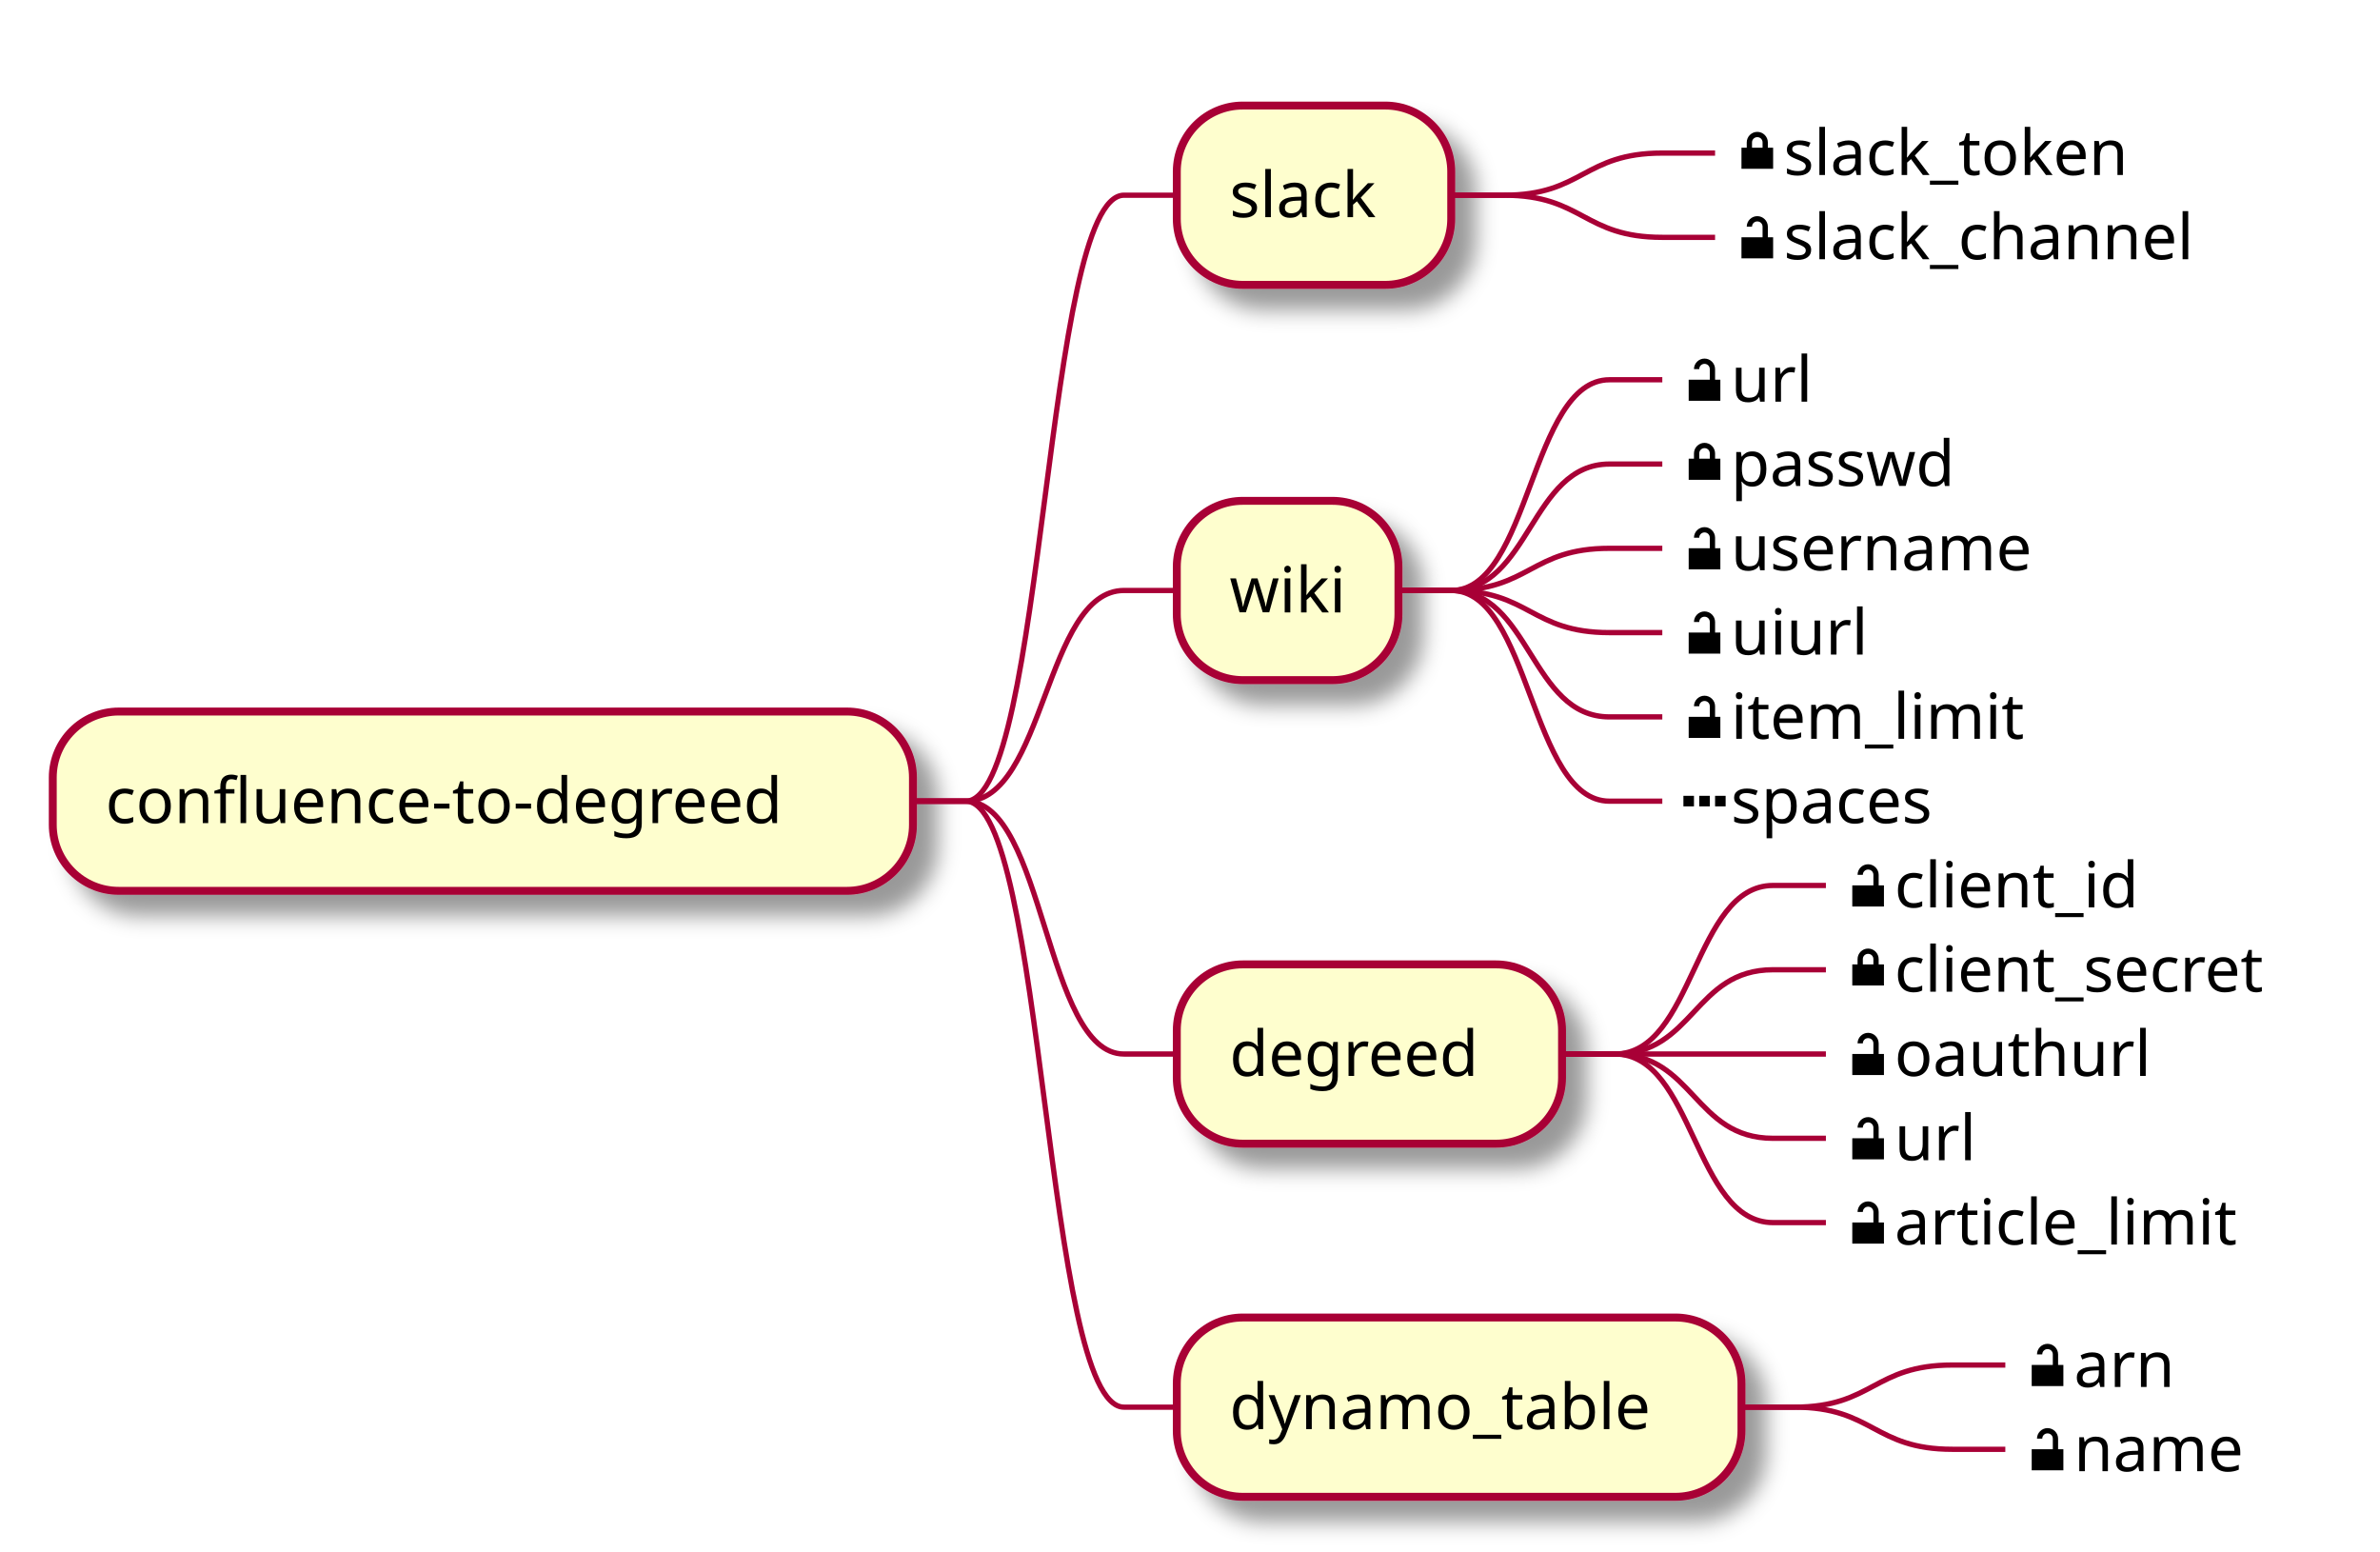
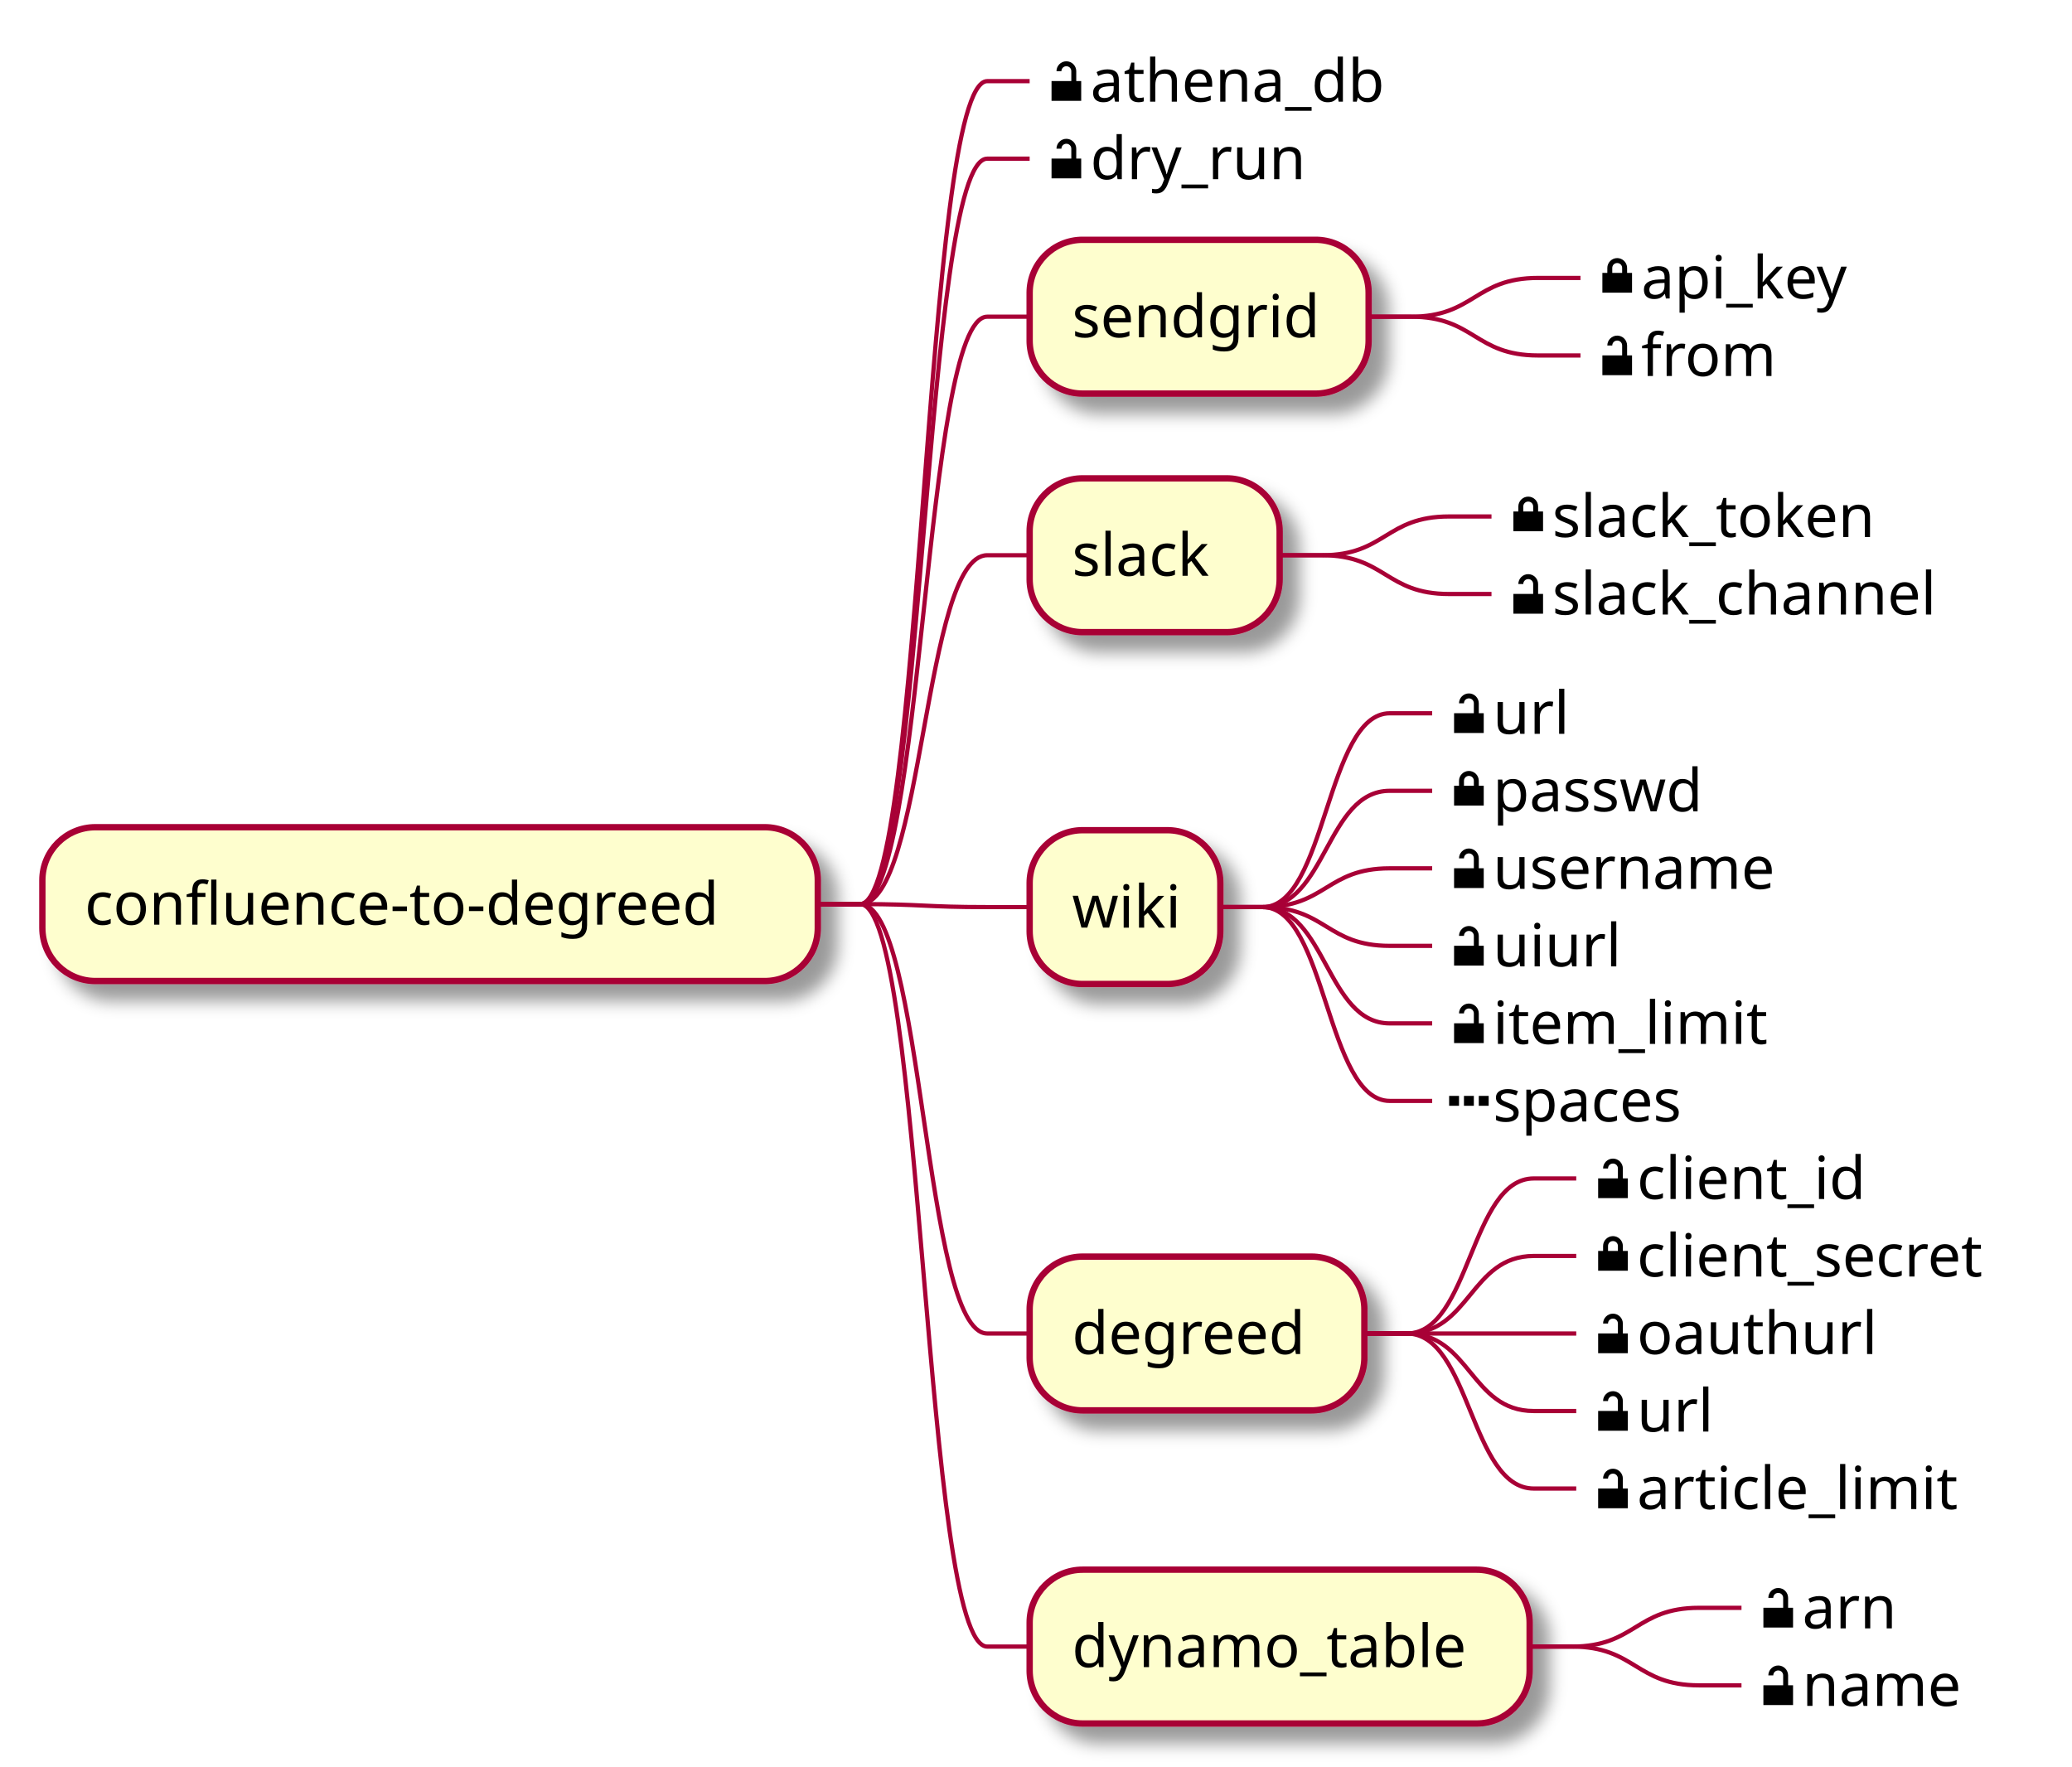
- <svg xmlns="http://www.w3.org/2000/svg" contentScriptType="application/ecmascript" contentStyleType="text/css" height="294px" preserveAspectRatio="none" style="width:451px;height:294px;" version="1.1" viewBox="0 0 451 294" width="451px" zoomAndPan="magnify">
+ <svg xmlns="http://www.w3.org/2000/svg" contentScriptType="application/ecmascript" contentStyleType="text/css" height="417px" preserveAspectRatio="none" style="width:489px;height:417px;" version="1.1" viewBox="0 0 489 417" width="489px" zoomAndPan="magnify">
  <defs>
-     <filter height="300%" id="f1c8tz33q1voe4" width="300%" x="-1" y="-1">
+     <filter height="300%" id="f17b170evufvl" width="300%" x="-1" y="-1">
      <feGaussianBlur result="blurOut" stdDeviation="2.0" />
      <feColorMatrix in="blurOut" result="blurOut2" type="matrix" values="0 0 0 0 0 0 0 0 0 0 0 0 0 0 0 0 0 0 .4 0" />
      <feOffset dx="4.0" dy="4.0" in="blurOut2" result="blurOut3" />
      <feBlend in="SourceGraphic" in2="blurOut3" mode="normal" />
    </filter>
  </defs>
  <g>
-     <rect fill="#FEFECE" filter="url(#f1c8tz33q1voe4)" height="33.969" rx="12.5" ry="12.5" style="stroke: #A80036; stroke-width: 1.5;" width="163" x="10" y="134.812" />
-     <text fill="#000000" font-family="sans-serif" font-size="12" lengthAdjust="spacingAndGlyphs" textLength="143" x="20" y="155.951">confluence-to-degreed</text>
-     <rect fill="#FEFECE" filter="url(#f1c8tz33q1voe4)" height="33.969" rx="12.5" ry="12.5" style="stroke: #A80036; stroke-width: 1.5;" width="52" x="223" y="20" />
-     <text fill="#000000" font-family="sans-serif" font-size="12" lengthAdjust="spacingAndGlyphs" textLength="32" x="233" y="41.139">slack</text>
-     <path d="M333,24.984 C331.901,24.984 331,25.885 331,26.984 L331,27.984 L330,27.984 L330,31.984 L336,31.984 L336,27.984 L335,27.984 L335,26.984 C335,25.885 334.099,24.984 333,24.984 M333,25.984 C333.561,25.984 334,26.423 334,26.984 L334,27.984 L332,27.984 L332,26.984 C332,26.423 332.439,25.984 333,25.984 " fill="#000000" style="stroke: ; stroke-width: 0.0; stroke-dasharray: ;" />
-     <text fill="#000000" font-family="sans-serif" font-size="12" lengthAdjust="spacingAndGlyphs" textLength="74" x="338" y="33.154">slack_token</text>
-     <path d="M275,36.984 L285,36.984 C300,36.984 300,29 315,29 L325,29 " fill="none" style="stroke: #A80036; stroke-width: 1.0;" />
-     <path d="M333,40.953 C331.901,40.953 331,41.854 331,42.953 L332,42.953 C332,42.392 332.439,41.953 333,41.953 C333.561,41.953 334,42.392 334,42.953 L334,44.953 L330,44.953 L330,48.953 L336,48.953 L336,44.953 L335,44.953 L335,42.953 C335,41.854 334.099,40.953 333,40.953 " fill="#000000" style="stroke: ; stroke-width: 0.0; stroke-dasharray: ;" />
-     <text fill="#000000" font-family="sans-serif" font-size="12" lengthAdjust="spacingAndGlyphs" textLength="88" x="338" y="49.123">slack_channel</text>
-     <path d="M275,36.984 L285,36.984 C300,36.984 300,44.969 315,44.969 L325,44.969 " fill="none" style="stroke: #A80036; stroke-width: 1.0;" />
-     <path d="M173,151.797 L183,151.797 C198,151.797 198,36.984 213,36.984 L223,36.984 " fill="none" style="stroke: #A80036; stroke-width: 1.0;" />
-     <rect fill="#FEFECE" filter="url(#f1c8tz33q1voe4)" height="33.969" rx="12.5" ry="12.5" style="stroke: #A80036; stroke-width: 1.5;" width="42" x="223" y="94.891" />
-     <text fill="#000000" font-family="sans-serif" font-size="12" lengthAdjust="spacingAndGlyphs" textLength="22" x="233" y="116.029">wiki</text>
-     <path d="M323,67.938 C321.901,67.938 321,68.838 321,69.938 L322,69.938 C322,69.376 322.439,68.938 323,68.938 C323.561,68.938 324,69.376 324,69.938 L324,71.938 L320,71.938 L320,75.938 L326,75.938 L326,71.938 L325,71.938 L325,69.938 C325,68.838 324.099,67.938 323,67.938 " fill="#000000" style="stroke: ; stroke-width: 0.0; stroke-dasharray: ;" />
-     <text fill="#000000" font-family="sans-serif" font-size="12" lengthAdjust="spacingAndGlyphs" textLength="16" x="328" y="76.107">url</text>
-     <path d="M265,111.875 L275,111.875 C290,111.875 290,71.953 305,71.953 L315,71.953 " fill="none" style="stroke: #A80036; stroke-width: 1.0;" />
-     <path d="M323,83.906 C321.901,83.906 321,84.807 321,85.906 L321,86.906 L320,86.906 L320,90.906 L326,90.906 L326,86.906 L325,86.906 L325,85.906 C325,84.807 324.099,83.906 323,83.906 M323,84.906 C323.561,84.906 324,85.345 324,85.906 L324,86.906 L322,86.906 L322,85.906 C322,85.345 322.439,84.906 323,84.906 " fill="#000000" style="stroke: ; stroke-width: 0.0; stroke-dasharray: ;" />
-     <text fill="#000000" font-family="sans-serif" font-size="12" lengthAdjust="spacingAndGlyphs" textLength="47" x="328" y="92.076">passwd</text>
-     <path d="M265,111.875 L275,111.875 C290,111.875 290,87.922 305,87.922 L315,87.922 " fill="none" style="stroke: #A80036; stroke-width: 1.0;" />
-     <path d="M323,99.875 C321.901,99.875 321,100.776 321,101.875 L322,101.875 C322,101.314 322.439,100.875 323,100.875 C323.561,100.875 324,101.314 324,101.875 L324,103.875 L320,103.875 L320,107.875 L326,107.875 L326,103.875 L325,103.875 L325,101.875 C325,100.776 324.099,99.875 323,99.875 " fill="#000000" style="stroke: ; stroke-width: 0.0; stroke-dasharray: ;" />
-     <text fill="#000000" font-family="sans-serif" font-size="12" lengthAdjust="spacingAndGlyphs" textLength="63" x="328" y="108.045">username</text>
-     <path d="M265,111.875 L275,111.875 C290,111.875 290,103.891 305,103.891 L315,103.891 " fill="none" style="stroke: #A80036; stroke-width: 1.0;" />
-     <path d="M323,115.844 C321.901,115.844 321,116.745 321,117.844 L322,117.844 C322,117.283 322.439,116.844 323,116.844 C323.561,116.844 324,117.283 324,117.844 L324,119.844 L320,119.844 L320,123.844 L326,123.844 L326,119.844 L325,119.844 L325,117.844 C325,116.745 324.099,115.844 323,115.844 " fill="#000000" style="stroke: ; stroke-width: 0.0; stroke-dasharray: ;" />
-     <text fill="#000000" font-family="sans-serif" font-size="12" lengthAdjust="spacingAndGlyphs" textLength="27" x="328" y="124.014">uiurl</text>
-     <path d="M265,111.875 L275,111.875 C290,111.875 290,119.859 305,119.859 L315,119.859 " fill="none" style="stroke: #A80036; stroke-width: 1.0;" />
-     <path d="M323,131.812 C321.901,131.812 321,132.714 321,133.812 L322,133.812 C322,133.251 322.439,132.812 323,132.812 C323.561,132.812 324,133.251 324,133.812 L324,135.812 L320,135.812 L320,139.812 L326,139.812 L326,135.812 L325,135.812 L325,133.812 C325,132.714 324.099,131.812 323,131.812 " fill="#000000" style="stroke: ; stroke-width: 0.0; stroke-dasharray: ;" />
-     <text fill="#000000" font-family="sans-serif" font-size="12" lengthAdjust="spacingAndGlyphs" textLength="58" x="328" y="139.982">item_limit</text>
-     <path d="M265,111.875 L275,111.875 C290,111.875 290,135.828 305,135.828 L315,135.828 " fill="none" style="stroke: #A80036; stroke-width: 1.0;" />
-     <path d="M319,150.781 L319,152.781 L321,152.781 L321,150.781 L319,150.781 M322,150.781 L322,152.781 L324,152.781 L324,150.781 L322,150.781 M325,150.781 L325,152.781 L327,152.781 L327,150.781 L325,150.781 " fill="#000000" style="stroke: ; stroke-width: 0.0; stroke-dasharray: ;" />
-     <text fill="#000000" font-family="sans-serif" font-size="12" lengthAdjust="spacingAndGlyphs" textLength="45" x="328" y="155.951">spaces</text>
-     <path d="M265,111.875 L275,111.875 C290,111.875 290,151.797 305,151.797 L315,151.797 " fill="none" style="stroke: #A80036; stroke-width: 1.0;" />
-     <path d="M173,151.797 L183,151.797 C198,151.797 198,111.875 213,111.875 L223,111.875 " fill="none" style="stroke: #A80036; stroke-width: 1.0;" />
-     <rect fill="#FEFECE" filter="url(#f1c8tz33q1voe4)" height="33.969" rx="12.5" ry="12.5" style="stroke: #A80036; stroke-width: 1.5;" width="73" x="223" y="182.719" />
-     <text fill="#000000" font-family="sans-serif" font-size="12" lengthAdjust="spacingAndGlyphs" textLength="53" x="233" y="203.857">degreed</text>
-     <path d="M354,163.75 C352.901,163.75 352,164.651 352,165.75 L353,165.75 C353,165.189 353.439,164.75 354,164.75 C354.561,164.75 355,165.189 355,165.75 L355,167.75 L351,167.75 L351,171.75 L357,171.75 L357,167.75 L356,167.75 L356,165.75 C356,164.651 355.099,163.75 354,163.75 " fill="#000000" style="stroke: ; stroke-width: 0.0; stroke-dasharray: ;" />
-     <text fill="#000000" font-family="sans-serif" font-size="12" lengthAdjust="spacingAndGlyphs" textLength="51" x="359" y="171.92">client_id</text>
-     <path d="M296,199.703 L306,199.703 C321,199.703 321,167.766 336,167.766 L346,167.766 " fill="none" style="stroke: #A80036; stroke-width: 1.0;" />
-     <path d="M354,179.719 C352.901,179.719 352,180.62 352,181.719 L352,182.719 L351,182.719 L351,186.719 L357,186.719 L357,182.719 L356,182.719 L356,181.719 C356,180.62 355.099,179.719 354,179.719 M354,180.719 C354.561,180.719 355,181.158 355,181.719 L355,182.719 L353,182.719 L353,181.719 C353,181.158 353.439,180.719 354,180.719 " fill="#000000" style="stroke: ; stroke-width: 0.0; stroke-dasharray: ;" />
-     <text fill="#000000" font-family="sans-serif" font-size="12" lengthAdjust="spacingAndGlyphs" textLength="80" x="359" y="187.889">client_secret</text>
-     <path d="M296,199.703 L306,199.703 C321,199.703 321,183.734 336,183.734 L346,183.734 " fill="none" style="stroke: #A80036; stroke-width: 1.0;" />
-     <path d="M354,195.688 C352.901,195.688 352,196.589 352,197.688 L353,197.688 C353,197.126 353.439,196.688 354,196.688 C354.561,196.688 355,197.126 355,197.688 L355,199.688 L351,199.688 L351,203.688 L357,203.688 L357,199.688 L356,199.688 L356,197.688 C356,196.589 355.099,195.688 354,195.688 " fill="#000000" style="stroke: ; stroke-width: 0.0; stroke-dasharray: ;" />
-     <text fill="#000000" font-family="sans-serif" font-size="12" lengthAdjust="spacingAndGlyphs" textLength="53" x="359" y="203.857">oauthurl</text>
-     <path d="M296,199.703 L306,199.703 C321,199.703 321,199.703 336,199.703 L346,199.703 " fill="none" style="stroke: #A80036; stroke-width: 1.0;" />
-     <path d="M354,211.656 C352.901,211.656 352,212.557 352,213.656 L353,213.656 C353,213.095 353.439,212.656 354,212.656 C354.561,212.656 355,213.095 355,213.656 L355,215.656 L351,215.656 L351,219.656 L357,219.656 L357,215.656 L356,215.656 L356,213.656 C356,212.557 355.099,211.656 354,211.656 " fill="#000000" style="stroke: ; stroke-width: 0.0; stroke-dasharray: ;" />
-     <text fill="#000000" font-family="sans-serif" font-size="12" lengthAdjust="spacingAndGlyphs" textLength="16" x="359" y="219.826">url</text>
-     <path d="M296,199.703 L306,199.703 C321,199.703 321,215.672 336,215.672 L346,215.672 " fill="none" style="stroke: #A80036; stroke-width: 1.0;" />
-     <path d="M354,227.625 C352.901,227.625 352,228.526 352,229.625 L353,229.625 C353,229.064 353.439,228.625 354,228.625 C354.561,228.625 355,229.064 355,229.625 L355,231.625 L351,231.625 L351,235.625 L357,235.625 L357,231.625 L356,231.625 L356,229.625 C356,228.526 355.099,227.625 354,227.625 " fill="#000000" style="stroke: ; stroke-width: 0.0; stroke-dasharray: ;" />
-     <text fill="#000000" font-family="sans-serif" font-size="12" lengthAdjust="spacingAndGlyphs" textLength="70" x="359" y="235.795">article_limit</text>
-     <path d="M296,199.703 L306,199.703 C321,199.703 321,231.641 336,231.641 L346,231.641 " fill="none" style="stroke: #A80036; stroke-width: 1.0;" />
-     <path d="M173,151.797 L183,151.797 C198,151.797 198,199.703 213,199.703 L223,199.703 " fill="none" style="stroke: #A80036; stroke-width: 1.0;" />
-     <rect fill="#FEFECE" filter="url(#f1c8tz33q1voe4)" height="33.969" rx="12.5" ry="12.5" style="stroke: #A80036; stroke-width: 1.5;" width="107" x="223" y="249.625" />
-     <text fill="#000000" font-family="sans-serif" font-size="12" lengthAdjust="spacingAndGlyphs" textLength="87" x="233" y="270.764">dynamo_table</text>
-     <path d="M388,254.609 C386.901,254.609 386,255.51 386,256.609 L387,256.609 C387,256.048 387.439,255.609 388,255.609 C388.561,255.609 389,256.048 389,256.609 L389,258.609 L385,258.609 L385,262.609 L391,262.609 L391,258.609 L390,258.609 L390,256.609 C390,255.51 389.099,254.609 388,254.609 " fill="#000000" style="stroke: ; stroke-width: 0.0; stroke-dasharray: ;" />
-     <text fill="#000000" font-family="sans-serif" font-size="12" lengthAdjust="spacingAndGlyphs" textLength="21" x="393" y="262.779">arn</text>
-     <path d="M330,266.609 L340,266.609 C355,266.609 355,258.625 370,258.625 L380,258.625 " fill="none" style="stroke: #A80036; stroke-width: 1.0;" />
-     <path d="M388,270.578 C386.901,270.578 386,271.479 386,272.578 L387,272.578 C387,272.017 387.439,271.578 388,271.578 C388.561,271.578 389,272.017 389,272.578 L389,274.578 L385,274.578 L385,278.578 L391,278.578 L391,274.578 L390,274.578 L390,272.578 C390,271.479 389.099,270.578 388,270.578 " fill="#000000" style="stroke: ; stroke-width: 0.0; stroke-dasharray: ;" />
-     <text fill="#000000" font-family="sans-serif" font-size="12" lengthAdjust="spacingAndGlyphs" textLength="35" x="393" y="278.748">name</text>
-     <path d="M330,266.609 L340,266.609 C355,266.609 355,274.594 370,274.594 L380,274.594 " fill="none" style="stroke: #A80036; stroke-width: 1.0;" />
-     <path d="M173,151.797 L183,151.797 C198,151.797 198,266.609 213,266.609 L223,266.609 " fill="none" style="stroke: #A80036; stroke-width: 1.0;" />
+     <rect fill="#FEFECE" filter="url(#f17b170evufvl)" height="36.297" rx="12.5" ry="12.5" style="stroke: #A80036; stroke-width: 1.5;" width="183" x="10" y="195.227" />
+     <text fill="#000000" font-family="sans-serif" font-size="14" lengthAdjust="spacingAndGlyphs" textLength="163" x="20" y="218.222">confluence-to-degreed</text>
+     <path d="M251.667,14.463 C250.385,14.463 249.333,15.515 249.333,16.797 L250.5,16.797 C250.5,16.142 251.012,15.63 251.667,15.63 C252.321,15.63 252.833,16.142 252.833,16.797 L252.833,19.13 L248.167,19.13 L248.167,23.797 L255.167,23.797 L255.167,19.13 L254,19.13 L254,16.797 C254,15.515 252.949,14.463 251.667,14.463 " fill="#000000" style="stroke: ; stroke-width: 0.0; stroke-dasharray: ;" />
+     <text fill="#000000" font-family="sans-serif" font-size="14" lengthAdjust="spacingAndGlyphs" textLength="73" x="257.333" y="23.995">athena_db</text>
+     <path d="M193,213.375 L203,213.375 C218,213.375 218,19.148 233,19.148 L243,19.148 " fill="none" style="stroke: #A80036; stroke-width: 1.0;" />
+     <path d="M251.667,32.76 C250.385,32.76 249.333,33.812 249.333,35.094 L250.5,35.094 C250.5,34.439 251.012,33.927 251.667,33.927 C252.321,33.927 252.833,34.439 252.833,35.094 L252.833,37.427 L248.167,37.427 L248.167,42.094 L255.167,42.094 L255.167,37.427 L254,37.427 L254,35.094 C254,33.812 252.949,32.76 251.667,32.76 " fill="#000000" style="stroke: ; stroke-width: 0.0; stroke-dasharray: ;" />
+     <text fill="#000000" font-family="sans-serif" font-size="14" lengthAdjust="spacingAndGlyphs" textLength="50" x="257.333" y="42.292">dry_run</text>
+     <path d="M193,213.375 L203,213.375 C218,213.375 218,37.445 233,37.445 L243,37.445 " fill="none" style="stroke: #A80036; stroke-width: 1.0;" />
+     <rect fill="#FEFECE" filter="url(#f17b170evufvl)" height="36.297" rx="12.5" ry="12.5" style="stroke: #A80036; stroke-width: 1.5;" width="80" x="243" y="56.594" />
+     <text fill="#000000" font-family="sans-serif" font-size="14" lengthAdjust="spacingAndGlyphs" textLength="60" x="253" y="79.589">sendgrid</text>
+     <path d="M381.667,60.909 C380.385,60.909 379.333,61.96 379.333,63.242 L379.333,64.409 L378.167,64.409 L378.167,69.076 L385.167,69.076 L385.167,64.409 L384,64.409 L384,63.242 C384,61.96 382.949,60.909 381.667,60.909 M381.667,62.075 C382.321,62.075 382.833,62.588 382.833,63.242 L382.833,64.409 L380.5,64.409 L380.5,63.242 C380.5,62.588 381.012,62.075 381.667,62.075 " fill="#000000" style="stroke: ; stroke-width: 0.0; stroke-dasharray: ;" />
+     <text fill="#000000" font-family="sans-serif" font-size="14" lengthAdjust="spacingAndGlyphs" textLength="52" x="387.333" y="70.44">api_key</text>
+     <path d="M323,74.742 L333,74.742 C348,74.742 348,65.594 363,65.594 L373,65.594 " fill="none" style="stroke: #A80036; stroke-width: 1.0;" />
+     <path d="M381.667,79.206 C380.385,79.206 379.333,80.257 379.333,81.539 L380.5,81.539 C380.5,80.885 381.012,80.372 381.667,80.372 C382.321,80.372 382.833,80.885 382.833,81.539 L382.833,83.872 L378.167,83.872 L378.167,88.539 L385.167,88.539 L385.167,83.872 L384,83.872 L384,81.539 C384,80.257 382.949,79.206 381.667,79.206 " fill="#000000" style="stroke: ; stroke-width: 0.0; stroke-dasharray: ;" />
+     <text fill="#000000" font-family="sans-serif" font-size="14" lengthAdjust="spacingAndGlyphs" textLength="33" x="387.333" y="88.737">from</text>
+     <path d="M323,74.742 L333,74.742 C348,74.742 348,83.891 363,83.891 L373,83.891 " fill="none" style="stroke: #A80036; stroke-width: 1.0;" />
+     <path d="M193,213.375 L203,213.375 C218,213.375 218,74.742 233,74.742 L243,74.742 " fill="none" style="stroke: #A80036; stroke-width: 1.0;" />
+     <rect fill="#FEFECE" filter="url(#f17b170evufvl)" height="36.297" rx="12.5" ry="12.5" style="stroke: #A80036; stroke-width: 1.5;" width="59" x="243" y="112.891" />
+     <text fill="#000000" font-family="sans-serif" font-size="14" lengthAdjust="spacingAndGlyphs" textLength="35" x="253" y="135.886">slack</text>
+     <path d="M360.667,117.206 C359.385,117.206 358.333,118.257 358.333,119.539 L358.333,120.706 L357.167,120.706 L357.167,125.372 L364.167,125.372 L364.167,120.706 L363,120.706 L363,119.539 C363,118.257 361.949,117.206 360.667,117.206 M360.667,118.372 C361.321,118.372 361.833,118.885 361.833,119.539 L361.833,120.706 L359.5,120.706 L359.5,119.539 C359.5,118.885 360.012,118.372 360.667,118.372 " fill="#000000" style="stroke: ; stroke-width: 0.0; stroke-dasharray: ;" />
+     <text fill="#000000" font-family="sans-serif" font-size="14" lengthAdjust="spacingAndGlyphs" textLength="83" x="366.333" y="126.737">slack_token</text>
+     <path d="M302,131.039 L312,131.039 C327,131.039 327,121.891 342,121.891 L352,121.891 " fill="none" style="stroke: #A80036; stroke-width: 1.0;" />
+     <path d="M360.667,135.503 C359.385,135.503 358.333,136.554 358.333,137.836 L359.5,137.836 C359.5,137.181 360.012,136.669 360.667,136.669 C361.321,136.669 361.833,137.181 361.833,137.836 L361.833,140.169 L357.167,140.169 L357.167,144.836 L364.167,144.836 L364.167,140.169 L363,140.169 L363,137.836 C363,136.554 361.949,135.503 360.667,135.503 " fill="#000000" style="stroke: ; stroke-width: 0.0; stroke-dasharray: ;" />
+     <text fill="#000000" font-family="sans-serif" font-size="14" lengthAdjust="spacingAndGlyphs" textLength="94" x="366.333" y="145.034">slack_channel</text>
+     <path d="M302,131.039 L312,131.039 C327,131.039 327,140.188 342,140.188 L352,140.188 " fill="none" style="stroke: #A80036; stroke-width: 1.0;" />
+     <path d="M193,213.375 L203,213.375 C218,213.375 218,131.039 233,131.039 L243,131.039 " fill="none" style="stroke: #A80036; stroke-width: 1.0;" />
+     <rect fill="#FEFECE" filter="url(#f17b170evufvl)" height="36.297" rx="12.5" ry="12.5" style="stroke: #A80036; stroke-width: 1.5;" width="45" x="243" y="195.93" />
+     <text fill="#000000" font-family="sans-serif" font-size="14" lengthAdjust="spacingAndGlyphs" textLength="25" x="253" y="218.925">wiki</text>
+     <path d="M346.667,163.651 C345.385,163.651 344.333,164.702 344.333,165.984 L345.5,165.984 C345.5,165.33 346.012,164.818 346.667,164.818 C347.321,164.818 347.833,165.33 347.833,165.984 L347.833,168.318 L343.167,168.318 L343.167,172.984 L350.167,172.984 L350.167,168.318 L349,168.318 L349,165.984 C349,164.702 347.949,163.651 346.667,163.651 " fill="#000000" style="stroke: ; stroke-width: 0.0; stroke-dasharray: ;" />
+     <text fill="#000000" font-family="sans-serif" font-size="14" lengthAdjust="spacingAndGlyphs" textLength="16" x="352.333" y="173.183">url</text>
+     <path d="M288,214.078 L298,214.078 C313,214.078 313,168.336 328,168.336 L338,168.336 " fill="none" style="stroke: #A80036; stroke-width: 1.0;" />
+     <path d="M346.667,181.948 C345.385,181.948 344.333,182.999 344.333,184.281 L344.333,185.448 L343.167,185.448 L343.167,190.115 L350.167,190.115 L350.167,185.448 L349,185.448 L349,184.281 C349,182.999 347.949,181.948 346.667,181.948 M346.667,183.115 C347.321,183.115 347.833,183.627 347.833,184.281 L347.833,185.448 L345.5,185.448 L345.5,184.281 C345.5,183.627 346.012,183.115 346.667,183.115 " fill="#000000" style="stroke: ; stroke-width: 0.0; stroke-dasharray: ;" />
+     <text fill="#000000" font-family="sans-serif" font-size="14" lengthAdjust="spacingAndGlyphs" textLength="53" x="352.333" y="191.48">passwd</text>
+     <path d="M288,214.078 L298,214.078 C313,214.078 313,186.633 328,186.633 L338,186.633 " fill="none" style="stroke: #A80036; stroke-width: 1.0;" />
+     <path d="M346.667,200.245 C345.385,200.245 344.333,201.296 344.333,202.578 L345.5,202.578 C345.5,201.924 346.012,201.411 346.667,201.411 C347.321,201.411 347.833,201.924 347.833,202.578 L347.833,204.911 L343.167,204.911 L343.167,209.578 L350.167,209.578 L350.167,204.911 L349,204.911 L349,202.578 C349,201.296 347.949,200.245 346.667,200.245 " fill="#000000" style="stroke: ; stroke-width: 0.0; stroke-dasharray: ;" />
+     <text fill="#000000" font-family="sans-serif" font-size="14" lengthAdjust="spacingAndGlyphs" textLength="68" x="352.333" y="209.776">username</text>
+     <path d="M288,214.078 L298,214.078 C313,214.078 313,204.93 328,204.93 L338,204.93 " fill="none" style="stroke: #A80036; stroke-width: 1.0;" />
+     <path d="M346.667,218.542 C345.385,218.542 344.333,219.593 344.333,220.875 L345.5,220.875 C345.5,220.22 346.012,219.708 346.667,219.708 C347.321,219.708 347.833,220.22 347.833,220.875 L347.833,223.208 L343.167,223.208 L343.167,227.875 L350.167,227.875 L350.167,223.208 L349,223.208 L349,220.875 C349,219.593 347.949,218.542 346.667,218.542 " fill="#000000" style="stroke: ; stroke-width: 0.0; stroke-dasharray: ;" />
+     <text fill="#000000" font-family="sans-serif" font-size="14" lengthAdjust="spacingAndGlyphs" textLength="27" x="352.333" y="228.073">uiurl</text>
+     <path d="M288,214.078 L298,214.078 C313,214.078 313,223.227 328,223.227 L338,223.227 " fill="none" style="stroke: #A80036; stroke-width: 1.0;" />
+     <path d="M346.667,236.839 C345.385,236.839 344.333,237.89 344.333,239.172 L345.5,239.172 C345.5,238.517 346.012,238.005 346.667,238.005 C347.321,238.005 347.833,238.517 347.833,239.172 L347.833,241.505 L343.167,241.505 L343.167,246.172 L350.167,246.172 L350.167,241.505 L349,241.505 L349,239.172 C349,237.89 347.949,236.839 346.667,236.839 " fill="#000000" style="stroke: ; stroke-width: 0.0; stroke-dasharray: ;" />
+     <text fill="#000000" font-family="sans-serif" font-size="14" lengthAdjust="spacingAndGlyphs" textLength="68" x="352.333" y="246.37">item_limit</text>
+     <path d="M288,214.078 L298,214.078 C313,214.078 313,241.523 328,241.523 L338,241.523 " fill="none" style="stroke: #A80036; stroke-width: 1.0;" />
+     <path d="M342,258.635 L342,260.969 L344.333,260.969 L344.333,258.635 L342,258.635 M345.5,258.635 L345.5,260.969 L347.833,260.969 L347.833,258.635 L345.5,258.635 M349,258.635 L349,260.969 L351.333,260.969 L351.333,258.635 L349,258.635 " fill="#000000" style="stroke: ; stroke-width: 0.0; stroke-dasharray: ;" />
+     <text fill="#000000" font-family="sans-serif" font-size="14" lengthAdjust="spacingAndGlyphs" textLength="50" x="352.333" y="264.667">spaces</text>
+     <path d="M288,214.078 L298,214.078 C313,214.078 313,259.82 328,259.82 L338,259.82 " fill="none" style="stroke: #A80036; stroke-width: 1.0;" />
+     <path d="M193,213.375 L203,213.375 C218,213.375 218,214.078 233,214.078 L243,214.078 " fill="none" style="stroke: #A80036; stroke-width: 1.0;" />
+     <rect fill="#FEFECE" filter="url(#f17b170evufvl)" height="36.297" rx="12.5" ry="12.5" style="stroke: #A80036; stroke-width: 1.5;" width="79" x="243" y="296.562" />
+     <text fill="#000000" font-family="sans-serif" font-size="14" lengthAdjust="spacingAndGlyphs" textLength="59" x="253" y="319.558">degreed</text>
+     <path d="M380.667,273.432 C379.385,273.432 378.333,274.483 378.333,275.766 L379.5,275.766 C379.5,275.111 380.012,274.599 380.667,274.599 C381.321,274.599 381.833,275.111 381.833,275.766 L381.833,278.099 L377.167,278.099 L377.167,282.766 L384.167,282.766 L384.167,278.099 L383,278.099 L383,275.766 C383,274.483 381.949,273.432 380.667,273.432 " fill="#000000" style="stroke: ; stroke-width: 0.0; stroke-dasharray: ;" />
+     <text fill="#000000" font-family="sans-serif" font-size="14" lengthAdjust="spacingAndGlyphs" textLength="57" x="386.333" y="282.964">client_id</text>
+     <path d="M322,314.711 L332,314.711 C347,314.711 347,278.117 362,278.117 L372,278.117 " fill="none" style="stroke: #A80036; stroke-width: 1.0;" />
+     <path d="M380.667,291.729 C379.385,291.729 378.333,292.78 378.333,294.062 L378.333,295.229 L377.167,295.229 L377.167,299.896 L384.167,299.896 L384.167,295.229 L383,295.229 L383,294.062 C383,292.78 381.949,291.729 380.667,291.729 M380.667,292.896 C381.321,292.896 381.833,293.408 381.833,294.062 L381.833,295.229 L379.5,295.229 L379.5,294.062 C379.5,293.408 380.012,292.896 380.667,292.896 " fill="#000000" style="stroke: ; stroke-width: 0.0; stroke-dasharray: ;" />
+     <text fill="#000000" font-family="sans-serif" font-size="14" lengthAdjust="spacingAndGlyphs" textLength="91" x="386.333" y="301.261">client_secret</text>
+     <path d="M322,314.711 L332,314.711 C347,314.711 347,296.414 362,296.414 L372,296.414 " fill="none" style="stroke: #A80036; stroke-width: 1.0;" />
+     <path d="M380.667,310.026 C379.385,310.026 378.333,311.077 378.333,312.359 L379.5,312.359 C379.5,311.705 380.012,311.193 380.667,311.193 C381.321,311.193 381.833,311.705 381.833,312.359 L381.833,314.693 L377.167,314.693 L377.167,319.359 L384.167,319.359 L384.167,314.693 L383,314.693 L383,312.359 C383,311.077 381.949,310.026 380.667,310.026 " fill="#000000" style="stroke: ; stroke-width: 0.0; stroke-dasharray: ;" />
+     <text fill="#000000" font-family="sans-serif" font-size="14" lengthAdjust="spacingAndGlyphs" textLength="56" x="386.333" y="319.558">oauthurl</text>
+     <path d="M322,314.711 L332,314.711 C347,314.711 347,314.711 362,314.711 L372,314.711 " fill="none" style="stroke: #A80036; stroke-width: 1.0;" />
+     <path d="M380.667,328.323 C379.385,328.323 378.333,329.374 378.333,330.656 L379.5,330.656 C379.5,330.002 380.012,329.49 380.667,329.49 C381.321,329.49 381.833,330.002 381.833,330.656 L381.833,332.99 L377.167,332.99 L377.167,337.656 L384.167,337.656 L384.167,332.99 L383,332.99 L383,330.656 C383,329.374 381.949,328.323 380.667,328.323 " fill="#000000" style="stroke: ; stroke-width: 0.0; stroke-dasharray: ;" />
+     <text fill="#000000" font-family="sans-serif" font-size="14" lengthAdjust="spacingAndGlyphs" textLength="16" x="386.333" y="337.854">url</text>
+     <path d="M322,314.711 L332,314.711 C347,314.711 347,333.008 362,333.008 L372,333.008 " fill="none" style="stroke: #A80036; stroke-width: 1.0;" />
+     <path d="M380.667,346.62 C379.385,346.62 378.333,347.671 378.333,348.953 L379.5,348.953 C379.5,348.299 380.012,347.786 380.667,347.786 C381.321,347.786 381.833,348.299 381.833,348.953 L381.833,351.286 L377.167,351.286 L377.167,355.953 L384.167,355.953 L384.167,351.286 L383,351.286 L383,348.953 C383,347.671 381.949,346.62 380.667,346.62 " fill="#000000" style="stroke: ; stroke-width: 0.0; stroke-dasharray: ;" />
+     <text fill="#000000" font-family="sans-serif" font-size="14" lengthAdjust="spacingAndGlyphs" textLength="79" x="386.333" y="356.151">article_limit</text>
+     <path d="M322,314.711 L332,314.711 C347,314.711 347,351.305 362,351.305 L372,351.305 " fill="none" style="stroke: #A80036; stroke-width: 1.0;" />
+     <path d="M193,213.375 L203,213.375 C218,213.375 218,314.711 233,314.711 L243,314.711 " fill="none" style="stroke: #A80036; stroke-width: 1.0;" />
+     <rect fill="#FEFECE" filter="url(#f17b170evufvl)" height="36.297" rx="12.5" ry="12.5" style="stroke: #A80036; stroke-width: 1.5;" width="118" x="243" y="370.453" />
+     <text fill="#000000" font-family="sans-serif" font-size="14" lengthAdjust="spacingAndGlyphs" textLength="98" x="253" y="393.448">dynamo_table</text>
+     <path d="M419.667,374.768 C418.385,374.768 417.333,375.819 417.333,377.102 L418.5,377.102 C418.5,376.447 419.012,375.935 419.667,375.935 C420.321,375.935 420.833,376.447 420.833,377.102 L420.833,379.435 L416.167,379.435 L416.167,384.102 L423.167,384.102 L423.167,379.435 L422,379.435 L422,377.102 C422,375.819 420.949,374.768 419.667,374.768 " fill="#000000" style="stroke: ; stroke-width: 0.0; stroke-dasharray: ;" />
+     <text fill="#000000" font-family="sans-serif" font-size="14" lengthAdjust="spacingAndGlyphs" textLength="21" x="425.333" y="384.3">arn</text>
+     <path d="M361,388.602 L371,388.602 C386,388.602 386,379.453 401,379.453 L411,379.453 " fill="none" style="stroke: #A80036; stroke-width: 1.0;" />
+     <path d="M419.667,393.065 C418.385,393.065 417.333,394.116 417.333,395.398 L418.5,395.398 C418.5,394.744 419.012,394.232 419.667,394.232 C420.321,394.232 420.833,394.744 420.833,395.398 L420.833,397.732 L416.167,397.732 L416.167,402.398 L423.167,402.398 L423.167,397.732 L422,397.732 L422,395.398 C422,394.116 420.949,393.065 419.667,393.065 " fill="#000000" style="stroke: ; stroke-width: 0.0; stroke-dasharray: ;" />
+     <text fill="#000000" font-family="sans-serif" font-size="14" lengthAdjust="spacingAndGlyphs" textLength="38" x="425.333" y="402.597">name</text>
+     <path d="M361,388.602 L371,388.602 C386,388.602 386,397.75 401,397.75 L411,397.75 " fill="none" style="stroke: #A80036; stroke-width: 1.0;" />
+     <path d="M193,213.375 L203,213.375 C218,213.375 218,388.602 233,388.602 L243,388.602 " fill="none" style="stroke: #A80036; stroke-width: 1.0;" />
  </g>
</svg>
